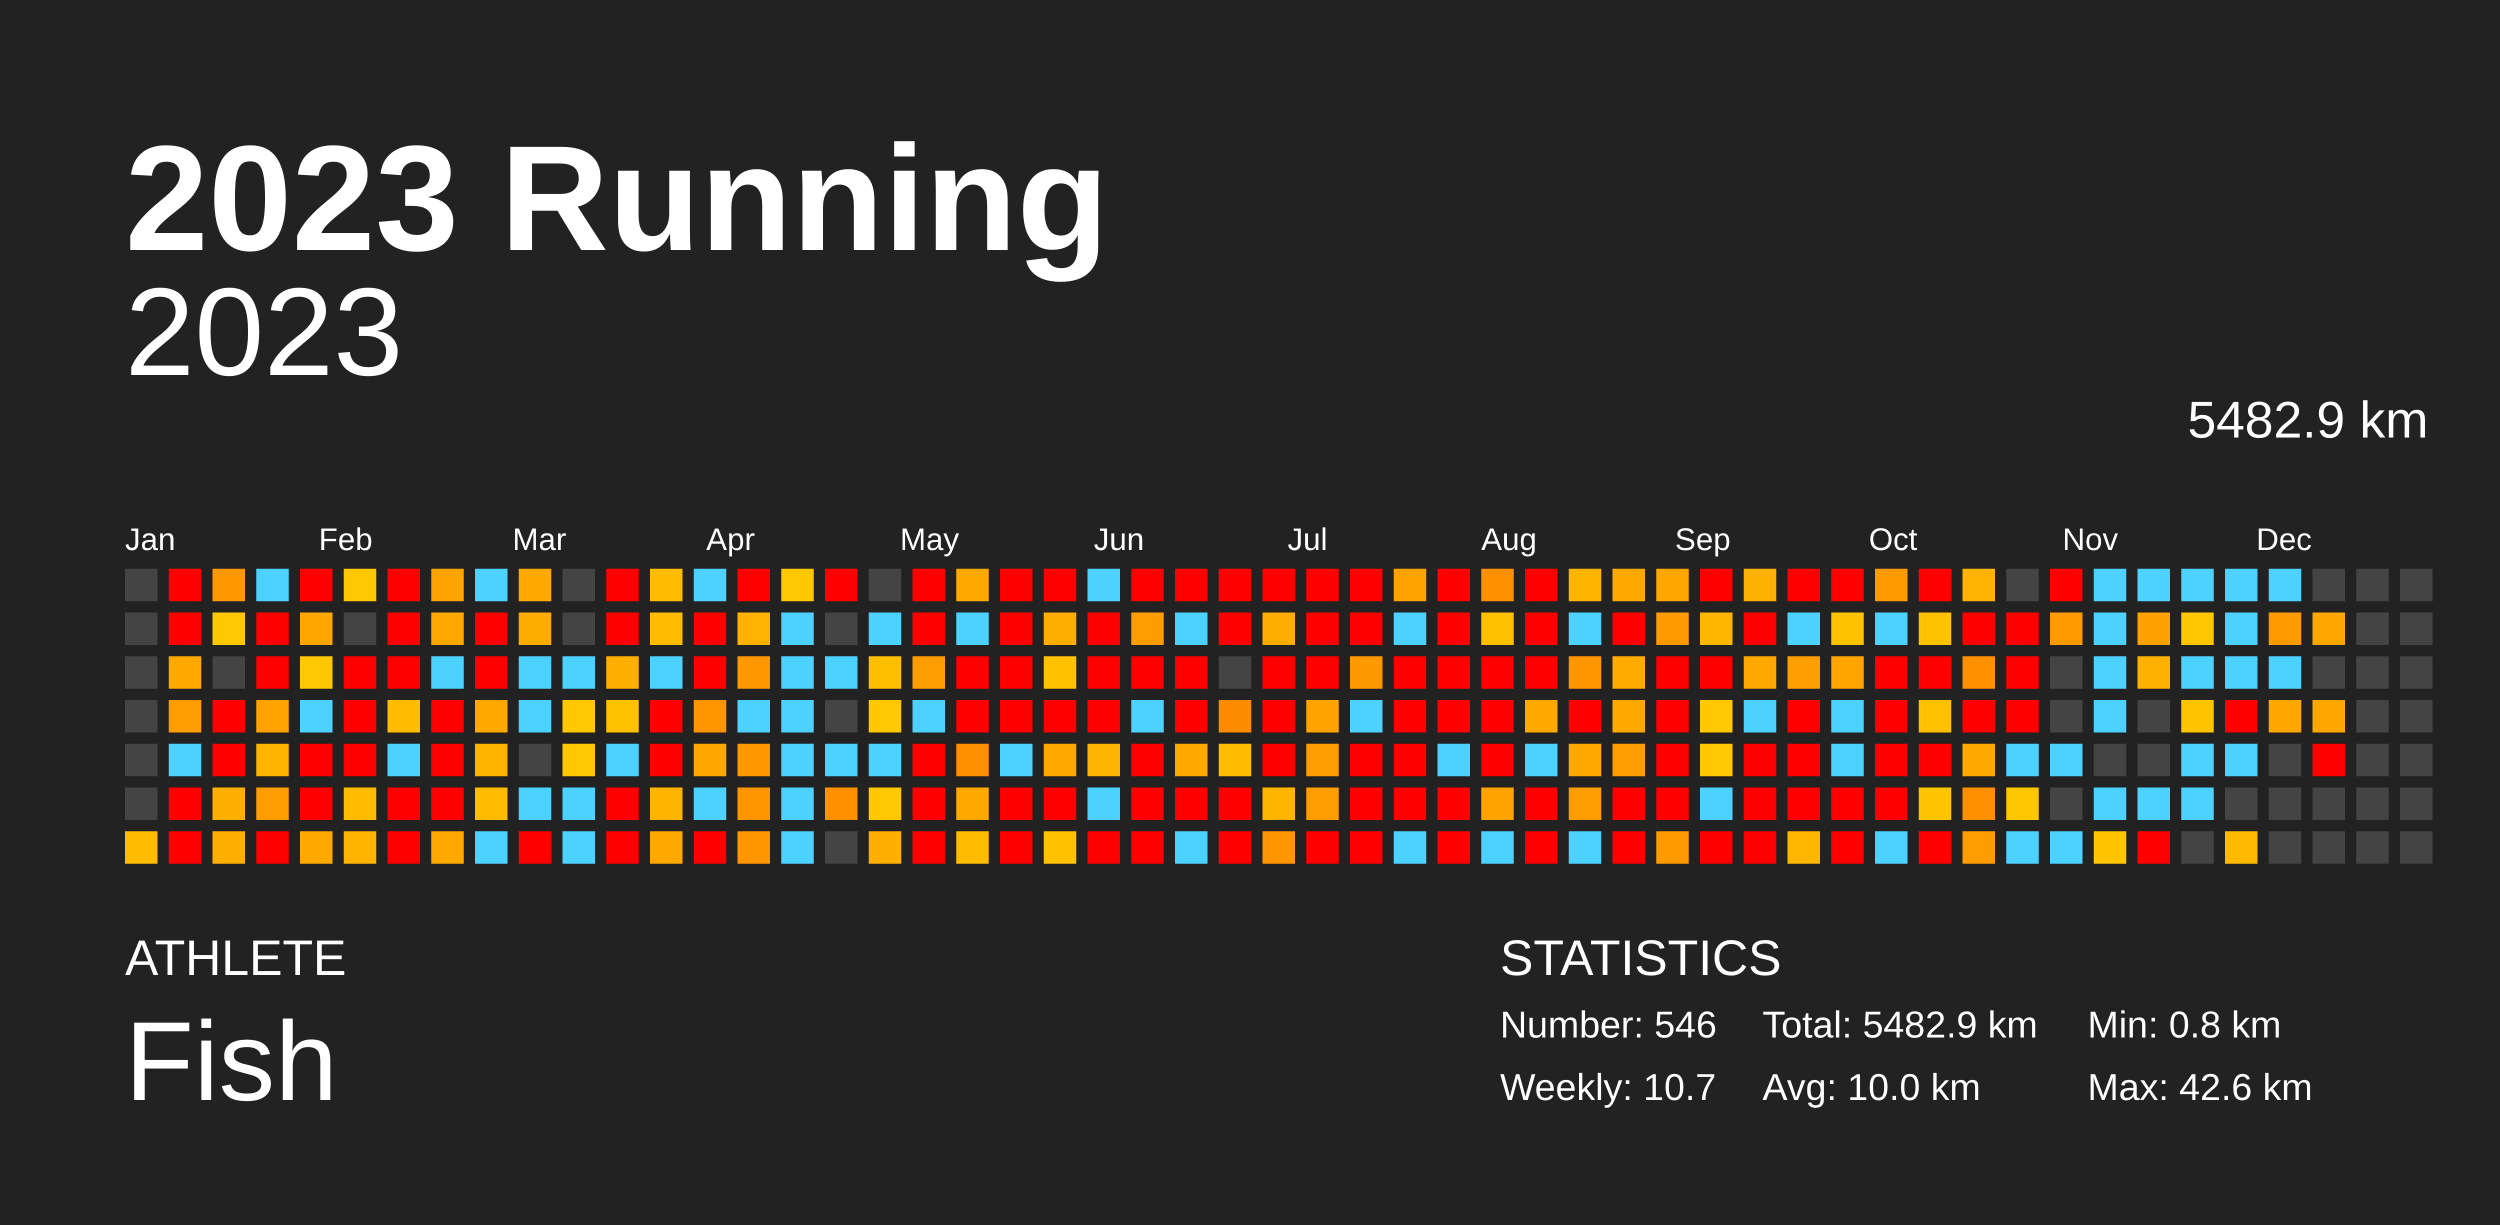
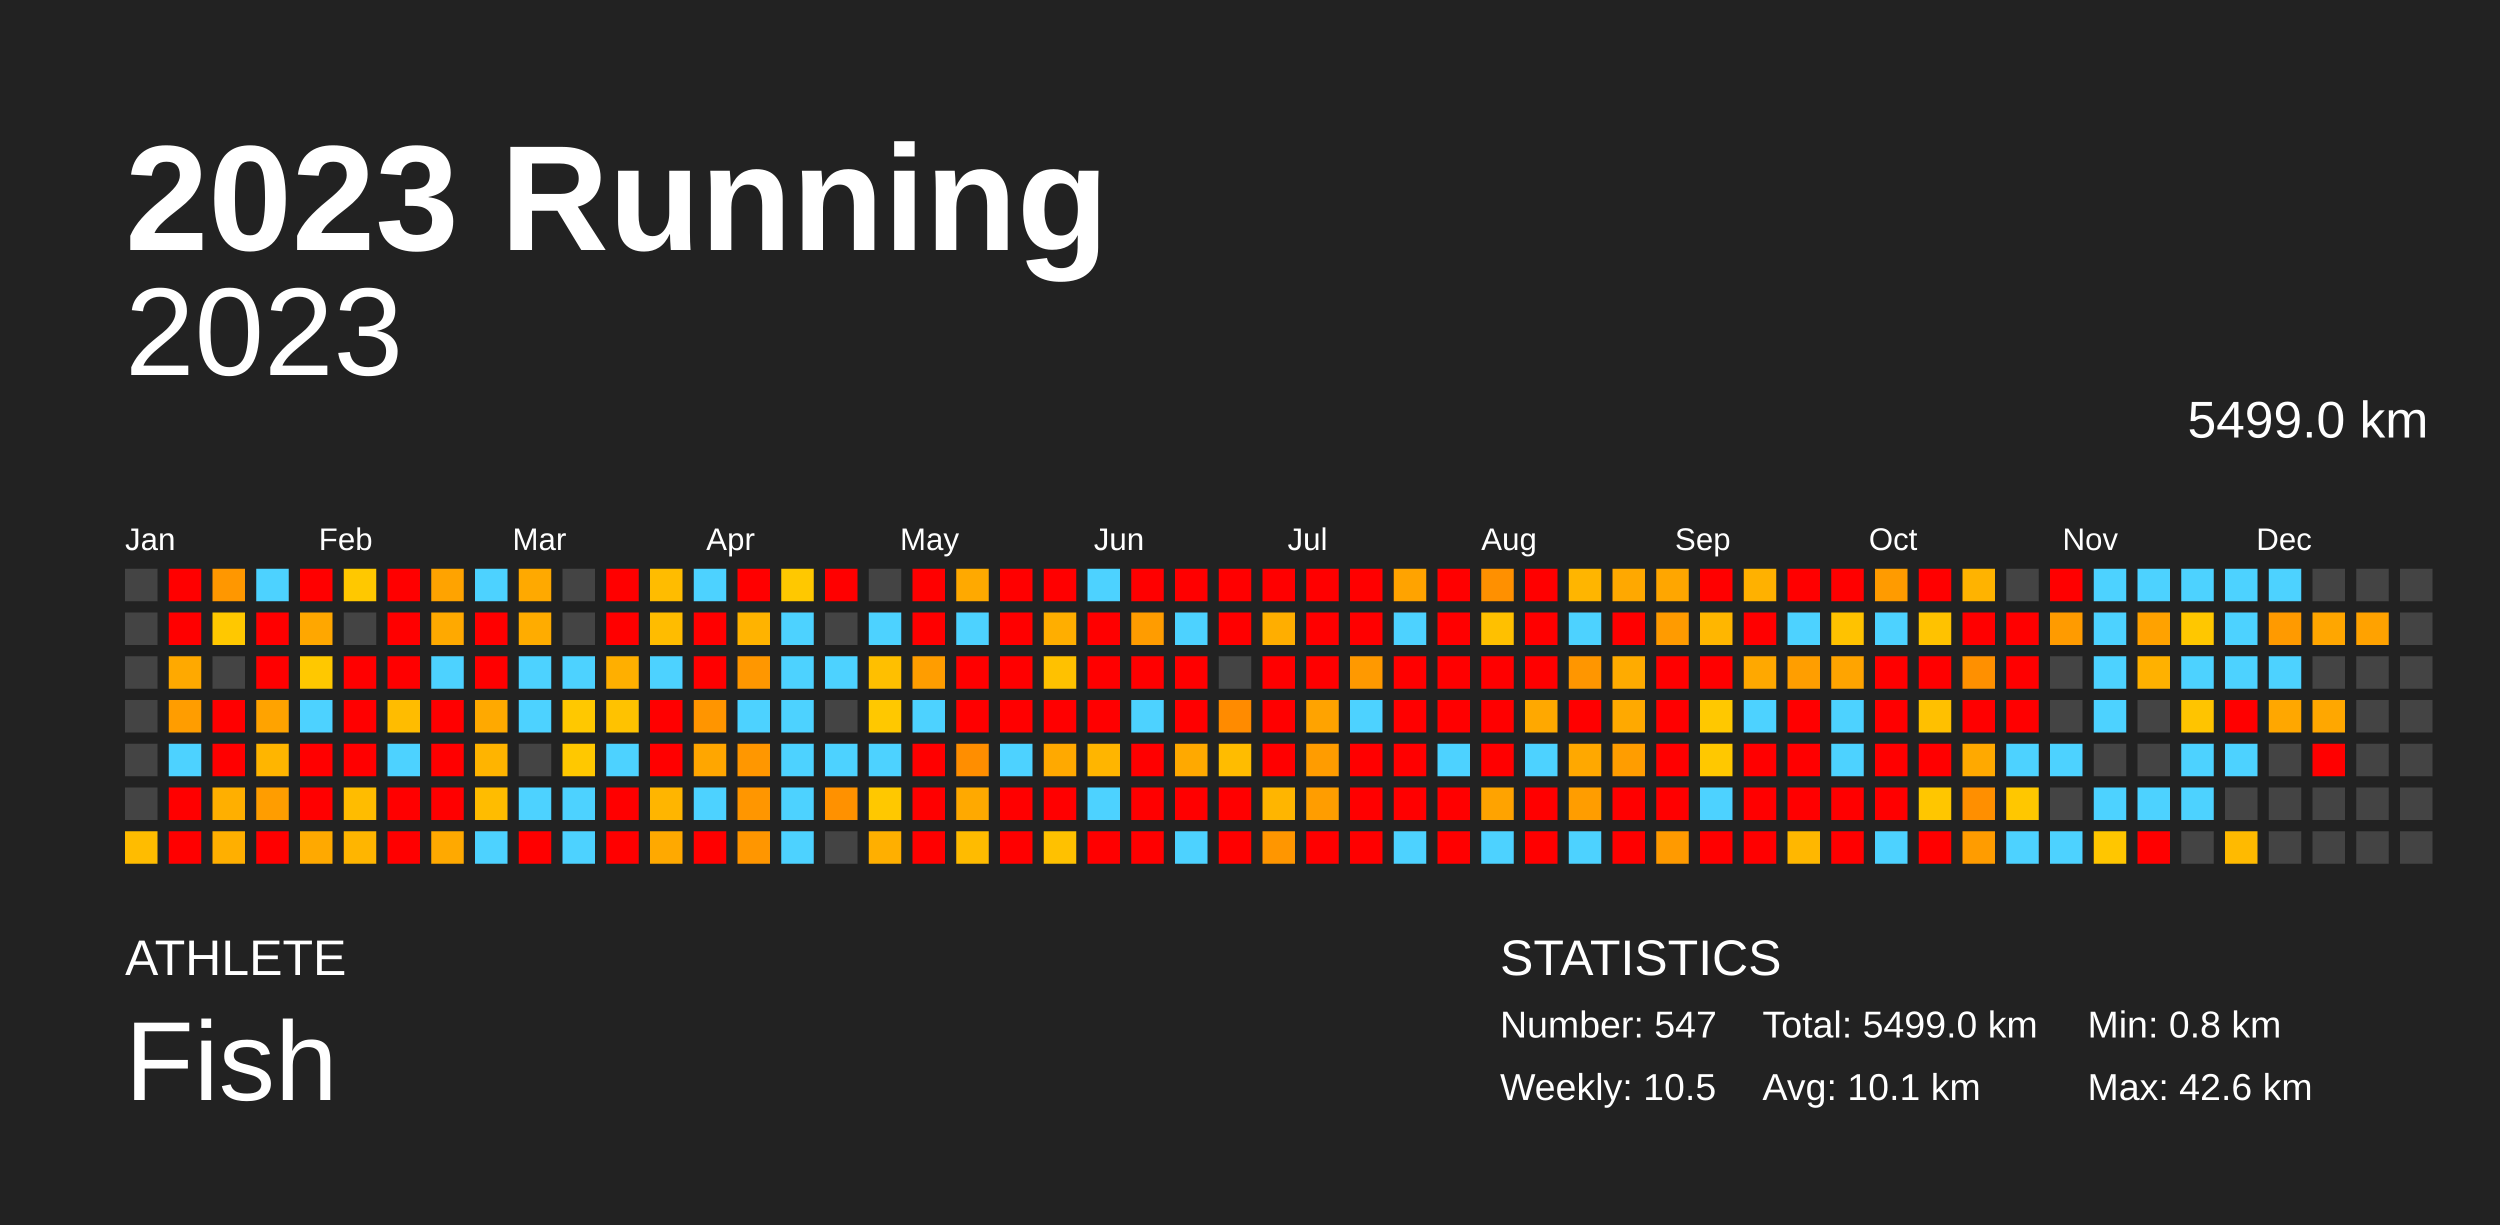
<svg xmlns="http://www.w3.org/2000/svg" baseProfile="full" height="98mm" version="1.1" viewBox="0,0,200,98" width="200mm">
  <defs />
  <rect fill="#222222" height="98" width="200" x="0" y="0" />
  <text fill="#FFFFFF" style="font-size:12px; font-family:Arial; font-weight:bold;" x="10" y="20">2023 Running</text>
  <text fill="#FFFFFF" style="font-size:4px; font-family:Arial" x="10" y="78">ATHLETE</text>
  <text fill="#FFFFFF" style="font-size:9px; font-family:Arial" x="10" y="88">Fish</text>
  <text fill="#FFFFFF" style="font-size:4px; font-family:Arial" x="120" y="78">STATISTICS</text>
-   <text fill="#FFFFFF" style="font-size:3px; font-family:Arial" x="120" y="83">Number: 546</text>
-   <text fill="#FFFFFF" style="font-size:3px; font-family:Arial" x="120" y="88">Weekly: 10.7</text>
-   <text fill="#FFFFFF" style="font-size:3px; font-family:Arial" x="141" y="83">Total: 5482.9 km</text>
-   <text fill="#FFFFFF" style="font-size:3px; font-family:Arial" x="141" y="88">Avg: 10.0 km</text>
+   <text fill="#FFFFFF" style="font-size:3px; font-family:Arial" x="120" y="83">Number: 547</text>
+   <text fill="#FFFFFF" style="font-size:3px; font-family:Arial" x="120" y="88">Weekly: 10.5</text>
+   <text fill="#FFFFFF" style="font-size:3px; font-family:Arial" x="141" y="83">Total: 5499.0 km</text>
+   <text fill="#FFFFFF" style="font-size:3px; font-family:Arial" x="141" y="88">Avg: 10.1 km</text>
  <text fill="#FFFFFF" style="font-size:3px; font-family:Arial" x="167" y="83">Min: 0.8 km</text>
  <text fill="#FFFFFF" style="font-size:3px; font-family:Arial" x="167" y="88">Max: 42.6 km</text>
  <text alignment-baseline="hanging" fill="#FFFFFF" style="font-size:10.0px; font-family:Arial;" x="10" y="30">2023</text>
-   <text alignment-baseline="hanging" fill="#FFFFFF" style="font-size:4.125px; font-family:Arial;" x="175" y="35">5482.9 km</text>
+   <text alignment-baseline="hanging" fill="#FFFFFF" style="font-size:4.125px; font-family:Arial;" x="175" y="35">5499.0 km</text>
  <text fill="#FFFFFF" style="font-size:2.5px; font-family:Arial" x="10.0" y="44">Jan</text>
  <text fill="#FFFFFF" style="font-size:2.5px; font-family:Arial" x="25.5" y="44">Feb</text>
  <text fill="#FFFFFF" style="font-size:2.5px; font-family:Arial" x="41.0" y="44">Mar</text>
  <text fill="#FFFFFF" style="font-size:2.5px; font-family:Arial" x="56.5" y="44">Apr</text>
  <text fill="#FFFFFF" style="font-size:2.5px; font-family:Arial" x="72.0" y="44">May</text>
  <text fill="#FFFFFF" style="font-size:2.5px; font-family:Arial" x="87.5" y="44">Jun</text>
  <text fill="#FFFFFF" style="font-size:2.5px; font-family:Arial" x="103.0" y="44">Jul</text>
  <text fill="#FFFFFF" style="font-size:2.5px; font-family:Arial" x="118.5" y="44">Aug</text>
  <text fill="#FFFFFF" style="font-size:2.5px; font-family:Arial" x="134.0" y="44">Sep</text>
  <text fill="#FFFFFF" style="font-size:2.5px; font-family:Arial" x="149.5" y="44">Oct</text>
  <text fill="#FFFFFF" style="font-size:2.5px; font-family:Arial" x="165.0" y="44">Nov</text>
  <text fill="#FFFFFF" style="font-size:2.5px; font-family:Arial" x="180.5" y="44">Dec</text>
  <rect fill="#444444" height="2.6" width="2.6" x="10.0" y="45.5" />
  <rect fill="#444444" height="2.6" width="2.6" x="10.0" y="49.0" />
  <rect fill="#444444" height="2.6" width="2.6" x="10.0" y="52.5" />
  <rect fill="#444444" height="2.6" width="2.6" x="10.0" y="56.0" />
  <rect fill="#444444" height="2.6" width="2.6" x="10.0" y="59.5" />
  <rect fill="#444444" height="2.6" width="2.6" x="10.0" y="63.0" />
  <rect fill="#ffbc00" height="2.6" width="2.6" x="10.0" y="66.5" />
  <rect fill="red" height="2.6" width="2.6" x="13.5" y="45.5" />
  <rect fill="red" height="2.6" width="2.6" x="13.5" y="49.0" />
  <rect fill="#ffa900" height="2.6" width="2.6" x="13.5" y="52.5" />
  <rect fill="#ff9d00" height="2.6" width="2.6" x="13.5" y="56.0" />
  <rect fill="#4dd2ff" height="2.6" width="2.6" x="13.5" y="59.5" />
  <rect fill="red" height="2.6" width="2.6" x="13.5" y="63.0" />
  <rect fill="red" height="2.6" width="2.6" x="13.5" y="66.5" />
  <rect fill="#ff9700" height="2.6" width="2.6" x="17.0" y="45.5" />
  <rect fill="#ffc800" height="2.6" width="2.6" x="17.0" y="49.0" />
  <rect fill="#444444" height="2.6" width="2.6" x="17.0" y="52.5" />
  <rect fill="red" height="2.6" width="2.6" x="17.0" y="56.0" />
  <rect fill="red" height="2.6" width="2.6" x="17.0" y="59.5" />
  <rect fill="#ffaf00" height="2.6" width="2.6" x="17.0" y="63.0" />
  <rect fill="#ffaf00" height="2.6" width="2.6" x="17.0" y="66.5" />
  <rect fill="#4dd2ff" height="2.6" width="2.6" x="20.5" y="45.5" />
  <rect fill="red" height="2.6" width="2.6" x="20.5" y="49.0" />
  <rect fill="red" height="2.6" width="2.6" x="20.5" y="52.5" />
  <rect fill="#ffa300" height="2.6" width="2.6" x="20.5" y="56.0" />
  <rect fill="#ffb500" height="2.6" width="2.6" x="20.5" y="59.5" />
  <rect fill="#ff9d00" height="2.6" width="2.6" x="20.5" y="63.0" />
  <rect fill="red" height="2.6" width="2.6" x="20.5" y="66.5" />
  <rect fill="red" height="2.6" width="2.6" x="24.0" y="45.5" />
  <rect fill="#ffa700" height="2.6" width="2.6" x="24.0" y="49.0" />
  <rect fill="#ffc800" height="2.6" width="2.6" x="24.0" y="52.5" />
  <rect fill="#4dd2ff" height="2.6" width="2.6" x="24.0" y="56.0" />
  <rect fill="red" height="2.6" width="2.6" x="24.0" y="59.5" />
  <rect fill="red" height="2.6" width="2.6" x="24.0" y="63.0" />
  <rect fill="#ffa900" height="2.6" width="2.6" x="24.0" y="66.5" />
  <rect fill="#ffc800" height="2.6" width="2.6" x="27.5" y="45.5" />
  <rect fill="#444444" height="2.6" width="2.6" x="27.5" y="49.0" />
  <rect fill="red" height="2.6" width="2.6" x="27.5" y="52.5" />
  <rect fill="red" height="2.6" width="2.6" x="27.5" y="56.0" />
  <rect fill="red" height="2.6" width="2.6" x="27.5" y="59.5" />
  <rect fill="#ffbc00" height="2.6" width="2.6" x="27.5" y="63.0" />
  <rect fill="#ffb500" height="2.6" width="2.6" x="27.5" y="66.5" />
  <rect fill="red" height="2.6" width="2.6" x="31.0" y="45.5" />
  <rect fill="red" height="2.6" width="2.6" x="31.0" y="49.0" />
  <rect fill="red" height="2.6" width="2.6" x="31.0" y="52.5" />
  <rect fill="#ffbc00" height="2.6" width="2.6" x="31.0" y="56.0" />
  <rect fill="#4dd2ff" height="2.6" width="2.6" x="31.0" y="59.5" />
  <rect fill="red" height="2.6" width="2.6" x="31.0" y="63.0" />
  <rect fill="red" height="2.6" width="2.6" x="31.0" y="66.5" />
  <rect fill="#ffa300" height="2.6" width="2.6" x="34.5" y="45.5" />
  <rect fill="#ffa900" height="2.6" width="2.6" x="34.5" y="49.0" />
  <rect fill="#4dd2ff" height="2.6" width="2.6" x="34.5" y="52.5" />
  <rect fill="red" height="2.6" width="2.6" x="34.5" y="56.0" />
  <rect fill="red" height="2.6" width="2.6" x="34.5" y="59.5" />
  <rect fill="red" height="2.6" width="2.6" x="34.5" y="63.0" />
  <rect fill="#ffa900" height="2.6" width="2.6" x="34.5" y="66.5" />
  <rect fill="#4dd2ff" height="2.6" width="2.6" x="38.0" y="45.5" />
  <rect fill="red" height="2.6" width="2.6" x="38.0" y="49.0" />
  <rect fill="red" height="2.6" width="2.6" x="38.0" y="52.5" />
  <rect fill="#ffa900" height="2.6" width="2.6" x="38.0" y="56.0" />
  <rect fill="#ffb400" height="2.6" width="2.6" x="38.0" y="59.5" />
  <rect fill="#ffbc00" height="2.6" width="2.6" x="38.0" y="63.0" />
  <rect fill="#4dd2ff" height="2.6" width="2.6" x="38.0" y="66.5" />
  <rect fill="#ffa900" height="2.6" width="2.6" x="41.5" y="45.5" />
  <rect fill="#ffac00" height="2.6" width="2.6" x="41.5" y="49.0" />
  <rect fill="#4dd2ff" height="2.6" width="2.6" x="41.5" y="52.5" />
  <rect fill="#4dd2ff" height="2.6" width="2.6" x="41.5" y="56.0" />
  <rect fill="#444444" height="2.6" width="2.6" x="41.5" y="59.5" />
  <rect fill="#4dd2ff" height="2.6" width="2.6" x="41.5" y="63.0" />
  <rect fill="red" height="2.6" width="2.6" x="41.5" y="66.5" />
  <rect fill="#444444" height="2.6" width="2.6" x="45.0" y="45.5" />
  <rect fill="#444444" height="2.6" width="2.6" x="45.0" y="49.0" />
  <rect fill="#4dd2ff" height="2.6" width="2.6" x="45.0" y="52.5" />
  <rect fill="#ffc800" height="2.6" width="2.6" x="45.0" y="56.0" />
  <rect fill="#ffc800" height="2.6" width="2.6" x="45.0" y="59.5" />
  <rect fill="#4dd2ff" height="2.6" width="2.6" x="45.0" y="63.0" />
  <rect fill="#4dd2ff" height="2.6" width="2.6" x="45.0" y="66.5" />
  <rect fill="red" height="2.6" width="2.6" x="48.5" y="45.5" />
  <rect fill="red" height="2.6" width="2.6" x="48.5" y="49.0" />
  <rect fill="#ffaf00" height="2.6" width="2.6" x="48.5" y="52.5" />
  <rect fill="#ffc200" height="2.6" width="2.6" x="48.5" y="56.0" />
  <rect fill="#4dd2ff" height="2.6" width="2.6" x="48.5" y="59.5" />
  <rect fill="red" height="2.6" width="2.6" x="48.5" y="63.0" />
  <rect fill="red" height="2.6" width="2.6" x="48.5" y="66.5" />
  <rect fill="#ffbc00" height="2.6" width="2.6" x="52.0" y="45.5" />
  <rect fill="#ffbc00" height="2.6" width="2.6" x="52.0" y="49.0" />
  <rect fill="#4dd2ff" height="2.6" width="2.6" x="52.0" y="52.5" />
  <rect fill="red" height="2.6" width="2.6" x="52.0" y="56.0" />
  <rect fill="red" height="2.6" width="2.6" x="52.0" y="59.5" />
  <rect fill="#ffb500" height="2.6" width="2.6" x="52.0" y="63.0" />
  <rect fill="#ffa900" height="2.6" width="2.6" x="52.0" y="66.5" />
  <rect fill="#4dd2ff" height="2.6" width="2.6" x="55.5" y="45.5" />
  <rect fill="red" height="2.6" width="2.6" x="55.5" y="49.0" />
  <rect fill="red" height="2.6" width="2.6" x="55.5" y="52.5" />
  <rect fill="#ff9500" height="2.6" width="2.6" x="55.5" y="56.0" />
  <rect fill="#ffa600" height="2.6" width="2.6" x="55.5" y="59.5" />
  <rect fill="#4dd2ff" height="2.6" width="2.6" x="55.5" y="63.0" />
  <rect fill="red" height="2.6" width="2.6" x="55.5" y="66.5" />
  <rect fill="red" height="2.6" width="2.6" x="59.0" y="45.5" />
  <rect fill="#ffb300" height="2.6" width="2.6" x="59.0" y="49.0" />
  <rect fill="#ff9700" height="2.6" width="2.6" x="59.0" y="52.5" />
  <rect fill="#4dd2ff" height="2.6" width="2.6" x="59.0" y="56.0" />
  <rect fill="#ff9700" height="2.6" width="2.6" x="59.0" y="59.5" />
  <rect fill="#ff9600" height="2.6" width="2.6" x="59.0" y="63.0" />
  <rect fill="#ff9600" height="2.6" width="2.6" x="59.0" y="66.5" />
  <rect fill="#ffc800" height="2.6" width="2.6" x="62.5" y="45.5" />
  <rect fill="#4dd2ff" height="2.6" width="2.6" x="62.5" y="49.0" />
  <rect fill="#4dd2ff" height="2.6" width="2.6" x="62.5" y="52.5" />
  <rect fill="#4dd2ff" height="2.6" width="2.6" x="62.5" y="56.0" />
  <rect fill="#4dd2ff" height="2.6" width="2.6" x="62.5" y="59.5" />
  <rect fill="#4dd2ff" height="2.6" width="2.6" x="62.5" y="63.0" />
  <rect fill="#4dd2ff" height="2.6" width="2.6" x="62.5" y="66.5" />
  <rect fill="red" height="2.6" width="2.6" x="66.0" y="45.5" />
  <rect fill="#444444" height="2.6" width="2.6" x="66.0" y="49.0" />
  <rect fill="#4dd2ff" height="2.6" width="2.6" x="66.0" y="52.5" />
  <rect fill="#444444" height="2.6" width="2.6" x="66.0" y="56.0" />
  <rect fill="#4dd2ff" height="2.6" width="2.6" x="66.0" y="59.5" />
  <rect fill="#ff9100" height="2.6" width="2.6" x="66.0" y="63.0" />
  <rect fill="#444444" height="2.6" width="2.6" x="66.0" y="66.5" />
  <rect fill="#444444" height="2.6" width="2.6" x="69.5" y="45.5" />
  <rect fill="#4dd2ff" height="2.6" width="2.6" x="69.5" y="49.0" />
  <rect fill="#ffbf00" height="2.6" width="2.6" x="69.5" y="52.5" />
  <rect fill="#ffc800" height="2.6" width="2.6" x="69.5" y="56.0" />
  <rect fill="#4dd2ff" height="2.6" width="2.6" x="69.5" y="59.5" />
  <rect fill="#ffc800" height="2.6" width="2.6" x="69.5" y="63.0" />
  <rect fill="#ffaf00" height="2.6" width="2.6" x="69.5" y="66.5" />
  <rect fill="red" height="2.6" width="2.6" x="73.0" y="45.5" />
  <rect fill="red" height="2.6" width="2.6" x="73.0" y="49.0" />
  <rect fill="#ff9d00" height="2.6" width="2.6" x="73.0" y="52.5" />
  <rect fill="#4dd2ff" height="2.6" width="2.6" x="73.0" y="56.0" />
  <rect fill="red" height="2.6" width="2.6" x="73.0" y="59.5" />
  <rect fill="red" height="2.6" width="2.6" x="73.0" y="63.0" />
  <rect fill="red" height="2.6" width="2.6" x="73.0" y="66.5" />
  <rect fill="#ffa900" height="2.6" width="2.6" x="76.5" y="45.5" />
  <rect fill="#4dd2ff" height="2.6" width="2.6" x="76.5" y="49.0" />
  <rect fill="red" height="2.6" width="2.6" x="76.5" y="52.5" />
  <rect fill="red" height="2.6" width="2.6" x="76.5" y="56.0" />
  <rect fill="#ff8e00" height="2.6" width="2.6" x="76.5" y="59.5" />
  <rect fill="#ffa900" height="2.6" width="2.6" x="76.5" y="63.0" />
  <rect fill="#ffbb00" height="2.6" width="2.6" x="76.5" y="66.5" />
  <rect fill="red" height="2.6" width="2.6" x="80.0" y="45.5" />
  <rect fill="red" height="2.6" width="2.6" x="80.0" y="49.0" />
  <rect fill="red" height="2.6" width="2.6" x="80.0" y="52.5" />
  <rect fill="red" height="2.6" width="2.6" x="80.0" y="56.0" />
  <rect fill="#4dd2ff" height="2.6" width="2.6" x="80.0" y="59.5" />
  <rect fill="red" height="2.6" width="2.6" x="80.0" y="63.0" />
  <rect fill="red" height="2.6" width="2.6" x="80.0" y="66.5" />
  <rect fill="red" height="2.6" width="2.6" x="83.5" y="45.5" />
  <rect fill="#ffae00" height="2.6" width="2.6" x="83.5" y="49.0" />
  <rect fill="#ffc100" height="2.6" width="2.6" x="83.5" y="52.5" />
  <rect fill="red" height="2.6" width="2.6" x="83.5" y="56.0" />
  <rect fill="#ffa900" height="2.6" width="2.6" x="83.5" y="59.5" />
  <rect fill="red" height="2.6" width="2.6" x="83.5" y="63.0" />
  <rect fill="#ffc100" height="2.6" width="2.6" x="83.5" y="66.5" />
  <rect fill="#4dd2ff" height="2.6" width="2.6" x="87.0" y="45.5" />
  <rect fill="red" height="2.6" width="2.6" x="87.0" y="49.0" />
  <rect fill="red" height="2.6" width="2.6" x="87.0" y="52.5" />
  <rect fill="red" height="2.6" width="2.6" x="87.0" y="56.0" />
  <rect fill="#ffb500" height="2.6" width="2.6" x="87.0" y="59.5" />
  <rect fill="#4dd2ff" height="2.6" width="2.6" x="87.0" y="63.0" />
  <rect fill="red" height="2.6" width="2.6" x="87.0" y="66.5" />
  <rect fill="red" height="2.6" width="2.6" x="90.5" y="45.5" />
  <rect fill="#ff9c00" height="2.6" width="2.6" x="90.5" y="49.0" />
  <rect fill="red" height="2.6" width="2.6" x="90.5" y="52.5" />
  <rect fill="#4dd2ff" height="2.6" width="2.6" x="90.5" y="56.0" />
  <rect fill="red" height="2.6" width="2.6" x="90.5" y="59.5" />
  <rect fill="red" height="2.6" width="2.6" x="90.5" y="63.0" />
  <rect fill="red" height="2.6" width="2.6" x="90.5" y="66.5" />
  <rect fill="red" height="2.6" width="2.6" x="94.0" y="45.5" />
  <rect fill="#4dd2ff" height="2.6" width="2.6" x="94.0" y="49.0" />
  <rect fill="red" height="2.6" width="2.6" x="94.0" y="52.5" />
  <rect fill="red" height="2.6" width="2.6" x="94.0" y="56.0" />
  <rect fill="#ffa900" height="2.6" width="2.6" x="94.0" y="59.5" />
  <rect fill="red" height="2.6" width="2.6" x="94.0" y="63.0" />
  <rect fill="#4dd2ff" height="2.6" width="2.6" x="94.0" y="66.5" />
  <rect fill="red" height="2.6" width="2.6" x="97.5" y="45.5" />
  <rect fill="red" height="2.6" width="2.6" x="97.5" y="49.0" />
  <rect fill="#444444" height="2.6" width="2.6" x="97.5" y="52.5" />
  <rect fill="#ff8b00" height="2.6" width="2.6" x="97.5" y="56.0" />
  <rect fill="#ffbc00" height="2.6" width="2.6" x="97.5" y="59.5" />
  <rect fill="red" height="2.6" width="2.6" x="97.5" y="63.0" />
  <rect fill="red" height="2.6" width="2.6" x="97.5" y="66.5" />
  <rect fill="red" height="2.6" width="2.6" x="101.0" y="45.5" />
  <rect fill="#ffae00" height="2.6" width="2.6" x="101.0" y="49.0" />
  <rect fill="red" height="2.6" width="2.6" x="101.0" y="52.5" />
  <rect fill="red" height="2.6" width="2.6" x="101.0" y="56.0" />
  <rect fill="red" height="2.6" width="2.6" x="101.0" y="59.5" />
  <rect fill="#ffb500" height="2.6" width="2.6" x="101.0" y="63.0" />
  <rect fill="#ff9600" height="2.6" width="2.6" x="101.0" y="66.5" />
  <rect fill="red" height="2.6" width="2.6" x="104.5" y="45.5" />
  <rect fill="red" height="2.6" width="2.6" x="104.5" y="49.0" />
  <rect fill="red" height="2.6" width="2.6" x="104.5" y="52.5" />
  <rect fill="#ffa300" height="2.6" width="2.6" x="104.5" y="56.0" />
  <rect fill="#ff9c00" height="2.6" width="2.6" x="104.5" y="59.5" />
  <rect fill="#ff9d00" height="2.6" width="2.6" x="104.5" y="63.0" />
  <rect fill="red" height="2.6" width="2.6" x="104.5" y="66.5" />
  <rect fill="red" height="2.6" width="2.6" x="108.0" y="45.5" />
  <rect fill="red" height="2.6" width="2.6" x="108.0" y="49.0" />
  <rect fill="#ff9900" height="2.6" width="2.6" x="108.0" y="52.5" />
  <rect fill="#4dd2ff" height="2.6" width="2.6" x="108.0" y="56.0" />
  <rect fill="red" height="2.6" width="2.6" x="108.0" y="59.5" />
  <rect fill="red" height="2.6" width="2.6" x="108.0" y="63.0" />
  <rect fill="red" height="2.6" width="2.6" x="108.0" y="66.5" />
  <rect fill="#ffa300" height="2.6" width="2.6" x="111.5" y="45.5" />
  <rect fill="#4dd2ff" height="2.6" width="2.6" x="111.5" y="49.0" />
  <rect fill="red" height="2.6" width="2.6" x="111.5" y="52.5" />
  <rect fill="red" height="2.6" width="2.6" x="111.5" y="56.0" />
  <rect fill="red" height="2.6" width="2.6" x="111.5" y="59.5" />
  <rect fill="red" height="2.6" width="2.6" x="111.5" y="63.0" />
  <rect fill="#4dd2ff" height="2.6" width="2.6" x="111.5" y="66.5" />
  <rect fill="red" height="2.6" width="2.6" x="115.0" y="45.5" />
  <rect fill="red" height="2.6" width="2.6" x="115.0" y="49.0" />
  <rect fill="red" height="2.6" width="2.6" x="115.0" y="52.5" />
  <rect fill="red" height="2.6" width="2.6" x="115.0" y="56.0" />
  <rect fill="#4dd2ff" height="2.6" width="2.6" x="115.0" y="59.5" />
  <rect fill="red" height="2.6" width="2.6" x="115.0" y="63.0" />
  <rect fill="red" height="2.6" width="2.6" x="115.0" y="66.5" />
  <rect fill="#ff9000" height="2.6" width="2.6" x="118.5" y="45.5" />
  <rect fill="#ffc000" height="2.6" width="2.6" x="118.5" y="49.0" />
  <rect fill="red" height="2.6" width="2.6" x="118.5" y="52.5" />
  <rect fill="red" height="2.6" width="2.6" x="118.5" y="56.0" />
  <rect fill="red" height="2.6" width="2.6" x="118.5" y="59.5" />
  <rect fill="#ffa300" height="2.6" width="2.6" x="118.5" y="63.0" />
  <rect fill="#4dd2ff" height="2.6" width="2.6" x="118.5" y="66.5" />
  <rect fill="red" height="2.6" width="2.6" x="122.0" y="45.5" />
  <rect fill="red" height="2.6" width="2.6" x="122.0" y="49.0" />
  <rect fill="red" height="2.6" width="2.6" x="122.0" y="52.5" />
  <rect fill="#ffa800" height="2.6" width="2.6" x="122.0" y="56.0" />
  <rect fill="#4dd2ff" height="2.6" width="2.6" x="122.0" y="59.5" />
  <rect fill="red" height="2.6" width="2.6" x="122.0" y="63.0" />
  <rect fill="red" height="2.6" width="2.6" x="122.0" y="66.5" />
  <rect fill="#ffb500" height="2.6" width="2.6" x="125.5" y="45.5" />
  <rect fill="#4dd2ff" height="2.6" width="2.6" x="125.5" y="49.0" />
  <rect fill="#ff9600" height="2.6" width="2.6" x="125.5" y="52.5" />
  <rect fill="red" height="2.6" width="2.6" x="125.5" y="56.0" />
  <rect fill="#ffa800" height="2.6" width="2.6" x="125.5" y="59.5" />
  <rect fill="#ff9d00" height="2.6" width="2.6" x="125.5" y="63.0" />
  <rect fill="#4dd2ff" height="2.6" width="2.6" x="125.5" y="66.5" />
  <rect fill="#ffa800" height="2.6" width="2.6" x="129.0" y="45.5" />
  <rect fill="red" height="2.6" width="2.6" x="129.0" y="49.0" />
  <rect fill="#ffab00" height="2.6" width="2.6" x="129.0" y="52.5" />
  <rect fill="#ffa900" height="2.6" width="2.6" x="129.0" y="56.0" />
  <rect fill="#ff9d00" height="2.6" width="2.6" x="129.0" y="59.5" />
  <rect fill="red" height="2.6" width="2.6" x="129.0" y="63.0" />
  <rect fill="red" height="2.6" width="2.6" x="129.0" y="66.5" />
  <rect fill="#ffa600" height="2.6" width="2.6" x="132.5" y="45.5" />
  <rect fill="#ff9b00" height="2.6" width="2.6" x="132.5" y="49.0" />
  <rect fill="red" height="2.6" width="2.6" x="132.5" y="52.5" />
  <rect fill="red" height="2.6" width="2.6" x="132.5" y="56.0" />
  <rect fill="red" height="2.6" width="2.6" x="132.5" y="59.5" />
  <rect fill="red" height="2.6" width="2.6" x="132.5" y="63.0" />
  <rect fill="#ff9a00" height="2.6" width="2.6" x="132.5" y="66.5" />
  <rect fill="red" height="2.6" width="2.6" x="136.0" y="45.5" />
  <rect fill="#ffb600" height="2.6" width="2.6" x="136.0" y="49.0" />
  <rect fill="red" height="2.6" width="2.6" x="136.0" y="52.5" />
  <rect fill="#ffc800" height="2.6" width="2.6" x="136.0" y="56.0" />
  <rect fill="#ffc800" height="2.6" width="2.6" x="136.0" y="59.5" />
  <rect fill="#4dd2ff" height="2.6" width="2.6" x="136.0" y="63.0" />
  <rect fill="red" height="2.6" width="2.6" x="136.0" y="66.5" />
  <rect fill="#ffb100" height="2.6" width="2.6" x="139.5" y="45.5" />
  <rect fill="red" height="2.6" width="2.6" x="139.5" y="49.0" />
  <rect fill="#ffa800" height="2.6" width="2.6" x="139.5" y="52.5" />
  <rect fill="#4dd2ff" height="2.6" width="2.6" x="139.5" y="56.0" />
  <rect fill="red" height="2.6" width="2.6" x="139.5" y="59.5" />
  <rect fill="red" height="2.6" width="2.6" x="139.5" y="63.0" />
  <rect fill="red" height="2.6" width="2.6" x="139.5" y="66.5" />
  <rect fill="red" height="2.6" width="2.6" x="143.0" y="45.5" />
  <rect fill="#4dd2ff" height="2.6" width="2.6" x="143.0" y="49.0" />
  <rect fill="#ff9e00" height="2.6" width="2.6" x="143.0" y="52.5" />
  <rect fill="red" height="2.6" width="2.6" x="143.0" y="56.0" />
  <rect fill="red" height="2.6" width="2.6" x="143.0" y="59.5" />
  <rect fill="red" height="2.6" width="2.6" x="143.0" y="63.0" />
  <rect fill="#ffb700" height="2.6" width="2.6" x="143.0" y="66.5" />
  <rect fill="red" height="2.6" width="2.6" x="146.5" y="45.5" />
  <rect fill="#ffc200" height="2.6" width="2.6" x="146.5" y="49.0" />
  <rect fill="#ffa400" height="2.6" width="2.6" x="146.5" y="52.5" />
  <rect fill="#4dd2ff" height="2.6" width="2.6" x="146.5" y="56.0" />
  <rect fill="#4dd2ff" height="2.6" width="2.6" x="146.5" y="59.5" />
  <rect fill="red" height="2.6" width="2.6" x="146.5" y="63.0" />
  <rect fill="red" height="2.6" width="2.6" x="146.5" y="66.5" />
  <rect fill="#ff9b00" height="2.6" width="2.6" x="150.0" y="45.5" />
  <rect fill="#4dd2ff" height="2.6" width="2.6" x="150.0" y="49.0" />
  <rect fill="red" height="2.6" width="2.6" x="150.0" y="52.5" />
  <rect fill="red" height="2.6" width="2.6" x="150.0" y="56.0" />
  <rect fill="red" height="2.6" width="2.6" x="150.0" y="59.5" />
  <rect fill="red" height="2.6" width="2.6" x="150.0" y="63.0" />
  <rect fill="#4dd2ff" height="2.6" width="2.6" x="150.0" y="66.5" />
  <rect fill="red" height="2.6" width="2.6" x="153.5" y="45.5" />
  <rect fill="#ffc200" height="2.6" width="2.6" x="153.5" y="49.0" />
  <rect fill="red" height="2.6" width="2.6" x="153.5" y="52.5" />
  <rect fill="#ffc000" height="2.6" width="2.6" x="153.5" y="56.0" />
  <rect fill="red" height="2.6" width="2.6" x="153.5" y="59.5" />
  <rect fill="#ffc600" height="2.6" width="2.6" x="153.5" y="63.0" />
  <rect fill="red" height="2.6" width="2.6" x="153.5" y="66.5" />
  <rect fill="#ffb300" height="2.6" width="2.6" x="157.0" y="45.5" />
  <rect fill="red" height="2.6" width="2.6" x="157.0" y="49.0" />
  <rect fill="#ff9000" height="2.6" width="2.6" x="157.0" y="52.5" />
  <rect fill="red" height="2.6" width="2.6" x="157.0" y="56.0" />
  <rect fill="#ffa900" height="2.6" width="2.6" x="157.0" y="59.5" />
  <rect fill="#ff8f00" height="2.6" width="2.6" x="157.0" y="63.0" />
  <rect fill="#ff9c00" height="2.6" width="2.6" x="157.0" y="66.5" />
  <rect fill="#444444" height="2.6" width="2.6" x="160.5" y="45.5" />
  <rect fill="red" height="2.6" width="2.6" x="160.5" y="49.0" />
  <rect fill="red" height="2.6" width="2.6" x="160.5" y="52.5" />
  <rect fill="red" height="2.6" width="2.6" x="160.5" y="56.0" />
  <rect fill="#4dd2ff" height="2.6" width="2.6" x="160.5" y="59.5" />
  <rect fill="#ffc700" height="2.6" width="2.6" x="160.5" y="63.0" />
  <rect fill="#4dd2ff" height="2.6" width="2.6" x="160.5" y="66.5" />
  <rect fill="red" height="2.6" width="2.6" x="164.0" y="45.5" />
  <rect fill="#ff9b00" height="2.6" width="2.6" x="164.0" y="49.0" />
  <rect fill="#444444" height="2.6" width="2.6" x="164.0" y="52.5" />
  <rect fill="#444444" height="2.6" width="2.6" x="164.0" y="56.0" />
  <rect fill="#4dd2ff" height="2.6" width="2.6" x="164.0" y="59.5" />
  <rect fill="#444444" height="2.6" width="2.6" x="164.0" y="63.0" />
  <rect fill="#4dd2ff" height="2.6" width="2.6" x="164.0" y="66.5" />
  <rect fill="#4dd2ff" height="2.6" width="2.6" x="167.5" y="45.5" />
  <rect fill="#4dd2ff" height="2.6" width="2.6" x="167.5" y="49.0" />
  <rect fill="#4dd2ff" height="2.6" width="2.6" x="167.5" y="52.5" />
  <rect fill="#4dd2ff" height="2.6" width="2.6" x="167.5" y="56.0" />
  <rect fill="#444444" height="2.6" width="2.6" x="167.5" y="59.5" />
  <rect fill="#4dd2ff" height="2.6" width="2.6" x="167.5" y="63.0" />
  <rect fill="#ffc600" height="2.6" width="2.6" x="167.5" y="66.5" />
  <rect fill="#4dd2ff" height="2.6" width="2.6" x="171.0" y="45.5" />
  <rect fill="#ffa200" height="2.6" width="2.6" x="171.0" y="49.0" />
  <rect fill="#ffb100" height="2.6" width="2.6" x="171.0" y="52.5" />
  <rect fill="#444444" height="2.6" width="2.6" x="171.0" y="56.0" />
  <rect fill="#444444" height="2.6" width="2.6" x="171.0" y="59.5" />
  <rect fill="#4dd2ff" height="2.6" width="2.6" x="171.0" y="63.0" />
  <rect fill="red" height="2.6" width="2.6" x="171.0" y="66.5" />
  <rect fill="#4dd2ff" height="2.6" width="2.6" x="174.5" y="45.5" />
  <rect fill="#ffc700" height="2.6" width="2.6" x="174.5" y="49.0" />
  <rect fill="#4dd2ff" height="2.6" width="2.6" x="174.5" y="52.5" />
  <rect fill="#ffc400" height="2.6" width="2.6" x="174.5" y="56.0" />
  <rect fill="#4dd2ff" height="2.6" width="2.6" x="174.5" y="59.5" />
  <rect fill="#4dd2ff" height="2.6" width="2.6" x="174.5" y="63.0" />
  <rect fill="#444444" height="2.6" width="2.6" x="174.5" y="66.5" />
  <rect fill="#4dd2ff" height="2.6" width="2.6" x="178.0" y="45.5" />
  <rect fill="#4dd2ff" height="2.6" width="2.6" x="178.0" y="49.0" />
  <rect fill="#4dd2ff" height="2.6" width="2.6" x="178.0" y="52.5" />
  <rect fill="red" height="2.6" width="2.6" x="178.0" y="56.0" />
  <rect fill="#4dd2ff" height="2.6" width="2.6" x="178.0" y="59.5" />
  <rect fill="#444444" height="2.6" width="2.6" x="178.0" y="63.0" />
  <rect fill="#ffba00" height="2.6" width="2.6" x="178.0" y="66.5" />
  <rect fill="#4dd2ff" height="2.6" width="2.6" x="181.5" y="45.5" />
  <rect fill="#ff9a00" height="2.6" width="2.6" x="181.5" y="49.0" />
  <rect fill="#4dd2ff" height="2.6" width="2.6" x="181.5" y="52.5" />
  <rect fill="#ffa700" height="2.6" width="2.6" x="181.5" y="56.0" />
  <rect fill="#444444" height="2.6" width="2.6" x="181.5" y="59.5" />
  <rect fill="#444444" height="2.6" width="2.6" x="181.5" y="63.0" />
  <rect fill="#444444" height="2.6" width="2.6" x="181.5" y="66.5" />
  <rect fill="#444444" height="2.6" width="2.6" x="185.0" y="45.5" />
  <rect fill="#ffa600" height="2.6" width="2.6" x="185.0" y="49.0" />
  <rect fill="#444444" height="2.6" width="2.6" x="185.0" y="52.5" />
  <rect fill="#ffa700" height="2.6" width="2.6" x="185.0" y="56.0" />
  <rect fill="red" height="2.6" width="2.6" x="185.0" y="59.5" />
  <rect fill="#444444" height="2.6" width="2.6" x="185.0" y="63.0" />
  <rect fill="#444444" height="2.6" width="2.6" x="185.0" y="66.5" />
  <rect fill="#444444" height="2.6" width="2.6" x="188.5" y="45.5" />
-   <rect fill="#444444" height="2.6" width="2.6" x="188.5" y="49.0" />
+   <rect fill="#ffa200" height="2.6" width="2.6" x="188.5" y="49.0" />
  <rect fill="#444444" height="2.6" width="2.6" x="188.5" y="52.5" />
  <rect fill="#444444" height="2.6" width="2.6" x="188.5" y="56.0" />
  <rect fill="#444444" height="2.6" width="2.6" x="188.5" y="59.5" />
  <rect fill="#444444" height="2.6" width="2.6" x="188.5" y="63.0" />
  <rect fill="#444444" height="2.6" width="2.6" x="188.5" y="66.5" />
  <rect fill="#444444" height="2.6" width="2.6" x="192.0" y="45.5" />
  <rect fill="#444444" height="2.6" width="2.6" x="192.0" y="49.0" />
  <rect fill="#444444" height="2.6" width="2.6" x="192.0" y="52.5" />
  <rect fill="#444444" height="2.6" width="2.6" x="192.0" y="56.0" />
  <rect fill="#444444" height="2.6" width="2.6" x="192.0" y="59.5" />
  <rect fill="#444444" height="2.6" width="2.6" x="192.0" y="63.0" />
  <rect fill="#444444" height="2.6" width="2.6" x="192.0" y="66.5" />
</svg>
